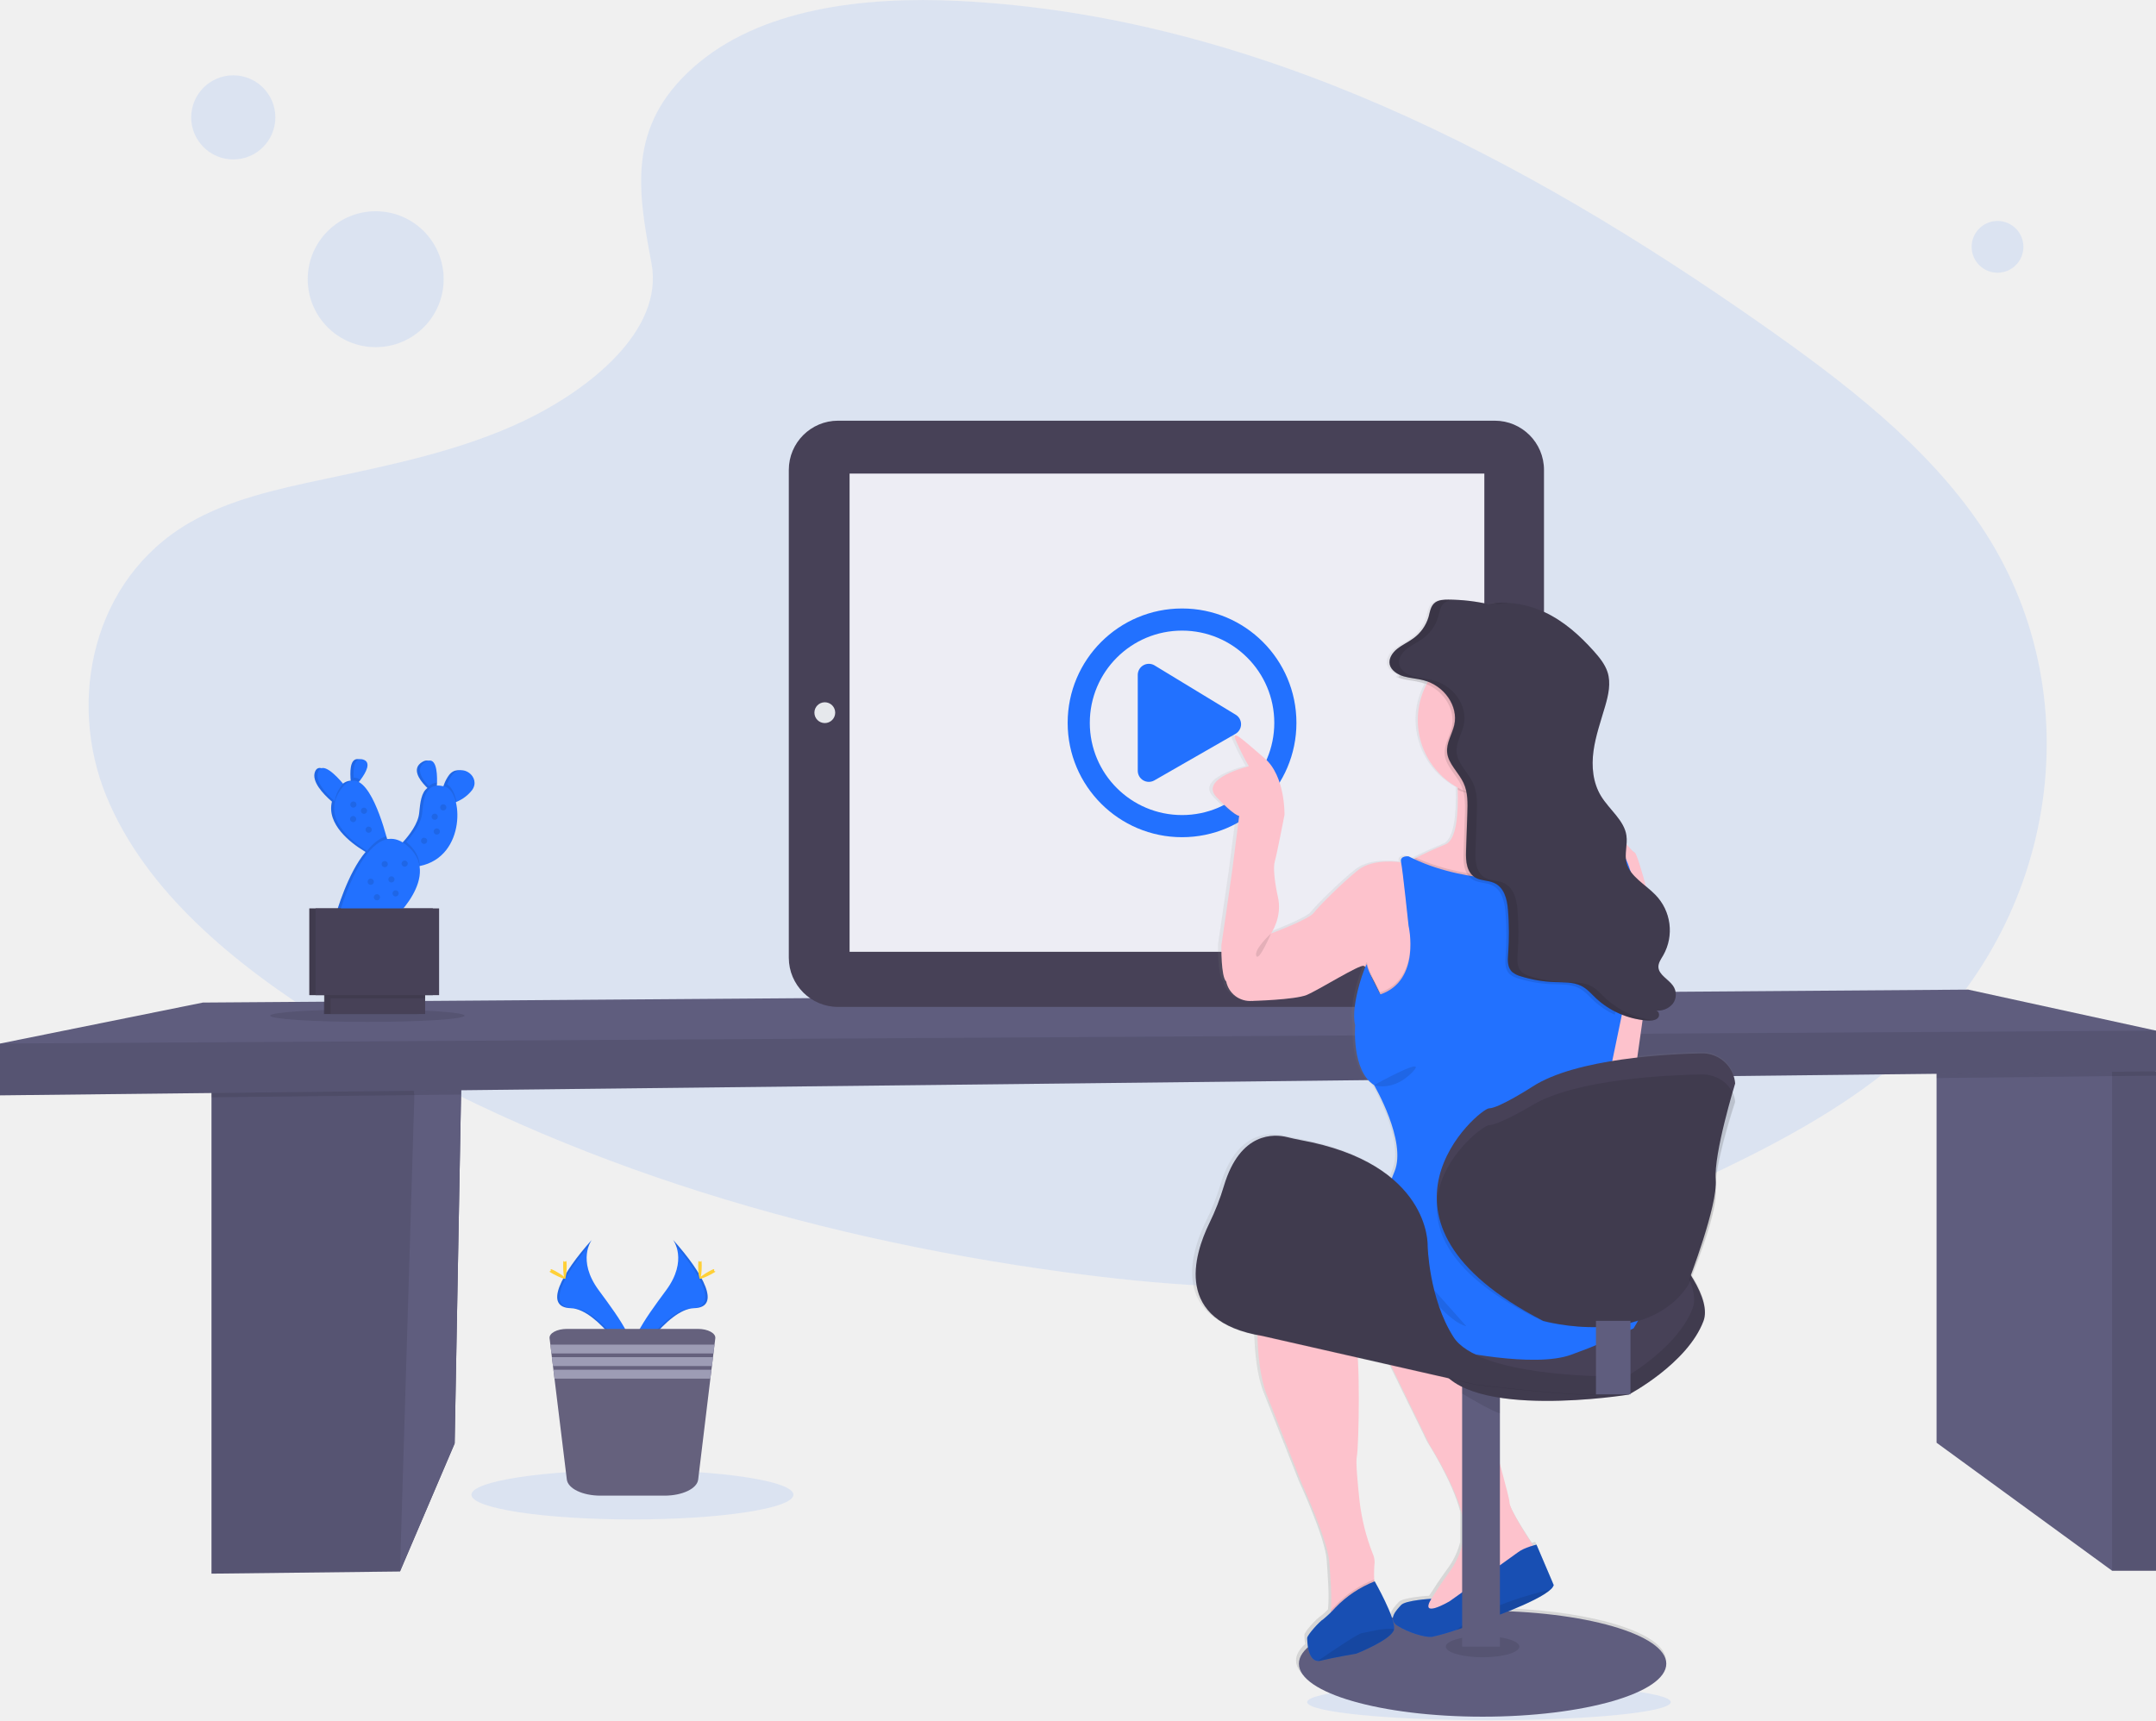
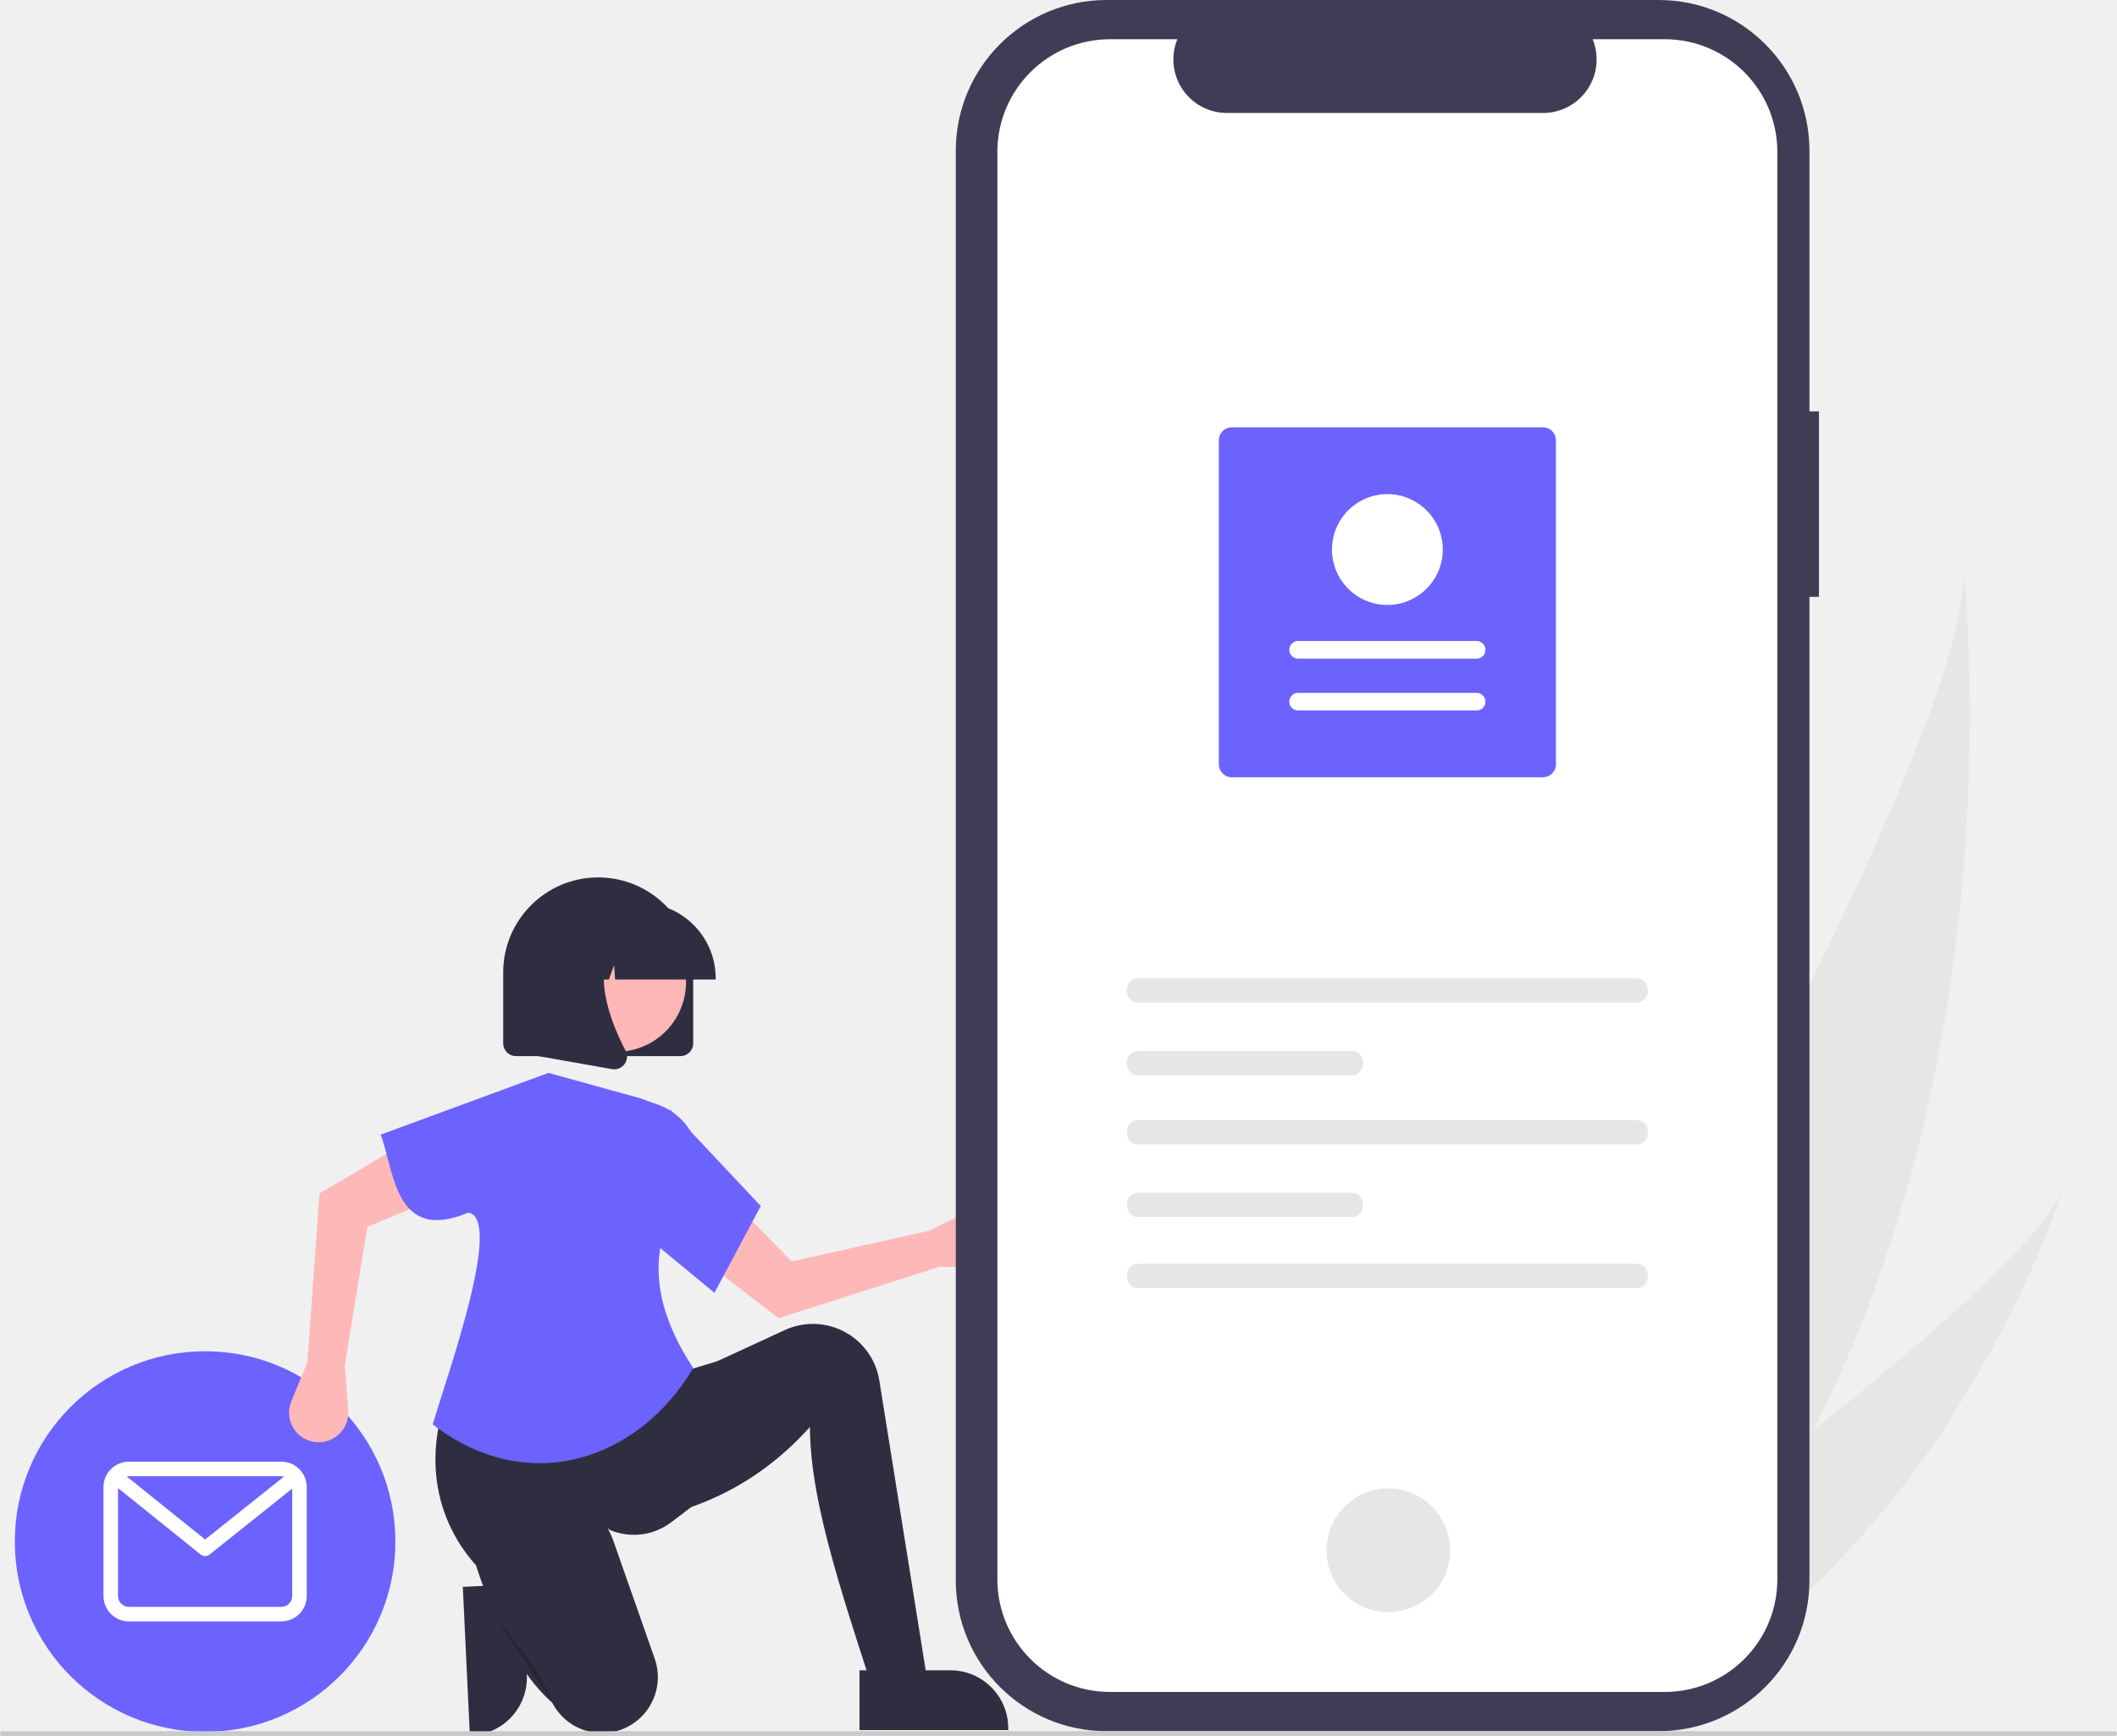
- <svg xmlns="http://www.w3.org/2000/svg" id="26e08365-e7f3-4f87-b2fd-e29738693ebb" data-name="Layer 1" width="999" height="797.25" viewBox="0 0 999 797.25">
-   <defs>
-     <linearGradient id="c24143ca-a0c1-48a5-a3b5-0343775bf348" x1="778.67" y1="845.35" x2="778.67" y2="329.26" gradientUnits="userSpaceOnUse">
-       <stop offset="0" stop-color="gray" stop-opacity="0.25" />
-       <stop offset="0.54" stop-color="gray" stop-opacity="0.12" />
-       <stop offset="1" stop-color="gray" stop-opacity="0.1" />
-     </linearGradient>
-   </defs>
-   <path d="M421.71,82.64c30.78-27.43,79.11-33,123.09-30.84,138.16,6.87,262.87,73.56,370.74,149,39.05,27.31,77.5,56.74,102.85,94.35,51.6,76.57,36.3,182.63-35.46,245.7-24.41,21.46-54,37.91-84.39,52.5-54,25.93-112.31,46.74-173.62,52.67-43.73,4.22-88,.79-131.46-5.11C472,624.45,352.81,588,252.9,525.72c-43.82-27.33-85.13-61.3-103.19-105.52S143.21,320,188,293.8c18.51-10.82,40.64-15.71,62.3-20.3,31.89-6.76,64.29-13.42,93.06-27.15,29.72-14.19,64.92-41.63,59-73C396,139.63,391,110,421.71,82.64Z" transform="translate(-100.5 -51.37)" fill="#2271ff" opacity="0.1" />
-   <circle cx="174.08" cy="129.4" r="31.5" fill="#2271ff" opacity="0.1" />
-   <circle cx="108.09" cy="54.4" r="19.5" fill="#2271ff" opacity="0.1" />
-   <circle cx="925.57" cy="114.4" r="12" fill="#2271ff" opacity="0.1" />
-   <ellipse cx="689.92" cy="788.85" rx="84.24" ry="8.4" fill="#2271ff" opacity="0.1" />
-   <polygon points="214 487.31 213.63 507.26 210.67 668.97 185.33 728.31 98 729.31 98 496.5 189.14 489.28 214 487.31" fill="#5f5d7e" />
-   <polygon points="214 487.31 213.63 507.26 210.67 668.97 185.33 728.31 98 729.31 98 496.5 189.14 489.28 214 487.31" opacity="0.1" />
-   <polygon points="214 487.31 213.63 507.26 210.67 668.97 185.33 728.31 192 507.64 191.98 507.5 189.14 489.28 214 487.31" fill="#5f5d7e" />
-   <polygon points="189.14 489.28 214 487.31 213.63 507.26 191.98 507.5 98 508.55 98 496.5 189.14 489.28" opacity="0.1" />
-   <polygon points="999 496.5 999 727.97 978.67 727.97 897.33 668.64 897.33 489.97 970 483.14 974.46 485.19 978.67 487.13 999 496.5" fill="#5f5d7e" />
-   <rect x="978.67" y="485.19" width="20.33" height="242.78" opacity="0.1" />
-   <polygon points="999 485.19 999 498.5 978.67 498.73 897.33 499.63 897.33 489.97 970 483.14 974.46 485.19 978.67 487.13 978.67 485.19 999 485.19" opacity="0.1" />
-   <polygon points="999 477.64 999 496.5 0 507.64 0 483.64 94 464.64 912 458.64 999 477.64" fill="#5f5d7e" />
-   <polygon points="999 477.64 999 496.5 0 507.64 0 483.64 999 477.64" opacity="0.1" />
-   <rect x="365.5" y="194.97" width="349.92" height="271.69" rx="22.82" ry="22.82" fill="#474157" />
-   <rect x="393.66" y="219.48" width="294.12" height="221.63" fill="#ededf4" />
-   <circle cx="382.18" cy="330.29" r="4.82" fill="#e6e8ec" />
-   <circle cx="700.81" cy="330.81" r="7.95" fill="#e6e8ec" />
-   <path d="M672.93,382.52l-37.61-22.86a5.14,5.14,0,0,0-7.63,4.48V408.6a5.14,5.14,0,0,0,7.63,4.48l37.61-21.58A5.15,5.15,0,0,0,672.93,382.52Zm28.28,3.85a53,53,0,1,0-53,53A53,53,0,0,0,701.21,386.37Zm-95.74,0a42.74,42.74,0,1,1,42.74,42.74A42.73,42.73,0,0,1,605.47,386.37Z" transform="translate(-100.5 -51.37)" fill="#2271ff" />
-   <path d="M904.38,560.51a12.5,12.5,0,0,0-1.13-3.52c.76-2.59,1.25-4.18,1.25-4.18s0-.38-.12-1a15.35,15.35,0,0,0-15.55-12.88c-6,.11-17.38.51-30,1.93.72-5.05,1.58-11.09,2.48-17.31l1.65.18c.38,0,.78,0,1.18.06h.53a5.44,5.44,0,0,0,3.66-1.12,2.16,2.16,0,0,0-.67-3.54,8.92,8.92,0,0,0,7.83-3.28,7,7,0,0,0,0-8.14c-2.11-3-6.58-5-6.82-8.53-.13-2,1.21-3.8,2.26-5.57a23.27,23.27,0,0,0-3.67-27.95,54.76,54.76,0,0,0-4.44-3.95c-2.2-8.08-4.5-15.3-5.18-15.53-.88-.29-2.39-2.19-3.83-3.82a18.4,18.4,0,0,0-.07-4.13c-1.06-7-8-12-11.82-18.18s-4.51-13.75-3.53-20.83,3.45-13.93,5.46-20.84c1.5-5.13,2.75-10.58,1.07-15.67-1.19-3.63-3.78-6.77-6.45-9.72-6.41-7.09-13.8-13.73-22.92-18a45.55,45.55,0,0,0-20.29-4.34h-.07l-1.1.06-.78.05-.78.08-.83.08h0c-.85.11-1.69.24-2.53.41a87.31,87.31,0,0,0-18.55-2.08h-.81a9.5,9.5,0,0,0-5.3,1.25c-2.22,1.55-2.5,4.33-3.17,6.75a18.73,18.73,0,0,1-7.2,10c-2.39,1.72-5.2,3-7.48,4.8s-4.06,4.5-3.45,7.16c.51,2.23,2.59,3.89,5,4.9-.29.36-.59.71-.87,1.08.47.19,1,.36,1.43.5,3,.89,6.23,1,9.27,1.81a20.31,20.31,0,0,1,2.46.83,35.12,35.12,0,0,0-4.11,16.52,35.59,35.59,0,0,0,18.62,31.22c0,.34,0,.67,0,1,.31,10.44-.48,23.14-5.82,25.29s-10.45,4.58-13.6,6.15l-1,.53c-.83-.38-1.66-.78-2.47-1.2,0,0-4.25-.5-3.51,2.74,0,0-12.85-2-19.9,3.49s-18.62,16.95-20.89,19.94S688,483.54,688,483.54s5.53-7.73,3.14-17.2c0,0-2.64-11.42-1.38-16s4.53-21.58,4.53-21.58.46-17.94-9.33-26.17-16.6-15-12.82-7a111.46,111.46,0,0,0,5.54,10.71s-23.41,5.56-15.1,14.24,10.57,8.69,10.57,8.69-2.77,21.43-3.28,25.42-5,34.39-5,34.39-.25,14.46,2.27,16.7c0,0,1.65,9.31,12.08,9,0,0,19.88-.5,25.42-2.74s24.66-14.21,26.68-13.46a1.15,1.15,0,0,1,.39.26,2.83,2.83,0,0,1,.3.3c-2,4.43-6.74,19.47-4.72,26.86,0,0-1.76,20.93,8.81,27.66,0,0,15.35,25.92,9.56,39.87-.46,1.13-.87,2.17-1.25,3.18-8.79-7.29-22.2-14-42.68-17.71-2.09-.38-4.17-.84-6.23-1.34-5.82-1.41-21.83-2.7-29.45,22.61a111.36,111.36,0,0,1-6.76,17.12c-3,6.07-6.33,14.77-6.4,23.4-.17,12.1,6.08,24.09,28.76,28.49.25,9,1.28,19.72,4.36,27.43,6.29,15.7,16.36,41.12,16.36,41.12s12.08,25.92,12.84,36.38c.49,6.85,1.21,15.83.71,22,0,.38-.06.74-.1,1.1a26.52,26.52,0,0,1-3.38,3.07c-1.76,1-7.55,7.23-7.55,8.72a26.64,26.64,0,0,0,.38,4.26c-2.74,2.39-4.24,5-4.24,7.6,0,13.52,38.37,24.48,85.7,24.48s85.69-11,85.69-24.48c0-12.34-32-22.54-73.58-24.22,8.67-3.46,16.37-7.09,19.56-10a4.68,4.68,0,0,0,1.51-2.06l-8.05-18.69s-.63.14-1.56.41l-.56-.84c-3.58-5.45-10.47-16.31-10.47-19.26,0-1.09-1.82-8.06-4.46-17.61V698c26.26,4,60.1-1.44,60.1-1.44l.15-.08h.66v-.36c4.55-2.52,27.31-15.85,34.06-33.53,2-5.16-.49-12.55-5.44-20.45,3.46-8.59,12-30.78,11.15-39.63,0-.47-.06-1-.06-1.52a26.12,26.12,0,0,0,.1-2.72c1-13,9-36.75,9-36.75S904.48,561.11,904.38,560.51Zm-170-57.76c1.82,3.2,3.77,7.29,4.54,8.95h0S736.26,506.8,734.43,502.75Zm1.9,280.1-.19.07,0-1a59.38,59.38,0,0,1,.19-7.82,9.16,9.16,0,0,0-.86-4.06,96,96,0,0,1-6.13-24.13c-1-8.72-1.83-18.23-1.31-20.65.78-3.71,1.42-31.81.45-45.66l15.48,3.48,18,36.7s11.58,17.92,15.17,32.06V766a34.6,34.6,0,0,1-5.41,11.74c-2.39,3.27-4.72,6.58-6.88,10-.66,1.06-1.39,2.15-2.12,3.17-.24,0-12.07.69-14.08,2.91-1.24,1.37-3.4,3.53-3.76,5.7l-.51.08C742,792.69,736.33,782.85,736.33,782.85Z" transform="translate(-100.5 -51.37)" fill="url(#c24143ca-a0c1-48a5-a3b5-0343775bf348)" />
-   <path d="M812.43,770l-4,13-17,14.75-25,7.18s-11.75-6.43-7.75-7.68c1.11-.35,2.43-1.62,3.77-3.28-1.4,5.1,9.73-1.47,9.73-1.47s28.75-20.5,31.75-22.75a22.61,22.61,0,0,1,6.4-2.93C811.58,768.77,812.43,770,812.43,770Z" transform="translate(-100.5 -51.37)" opacity="0.1" />
-   <path d="M812.43,770l-4,13-17,14.75-25,7.18s-11.75-6.43-7.75-7.68c1.11-.35,2.43-1.62,3.77-3.28a50,50,0,0,0,3.34-4.82c2.14-3.44,4.46-6.76,6.83-10a36,36,0,0,0,6.31-16.61c1.75-13.75-16-41.5-16-41.5l-32.25-66.25,45,5.5s24.25,83.25,24.25,87.25c0,3,6.84,13.85,10.4,19.32C811.58,768.77,812.43,770,812.43,770Z" transform="translate(-100.5 -51.37)" fill="#fdc2cc" />
-   <ellipse cx="686.97" cy="771.05" rx="85.12" ry="24.55" fill="#5f5d7e" />
-   <path d="M820.43,786a4.8,4.8,0,0,1-1.5,2.07c-6.18,5.67-29.29,14.1-43.57,18.68A101.11,101.11,0,0,1,763.93,810c-3.5.25-10.75-2-15.75-5.07s-.5-7.43,1.52-9.68,14-2.92,14-2.92c-5.75,9.57,8.49,1.17,8.49,1.17s28.75-20.5,31.75-22.75,8.5-3.5,8.5-3.5Z" transform="translate(-100.5 -51.37)" fill="#2271ff" />
-   <path d="M820.43,786a4.8,4.8,0,0,1-1.5,2.07c-6.18,5.67-29.29,14.1-43.57,18.68A101.11,101.11,0,0,1,763.93,810c-3.5.25-10.75-2-15.75-5.07s-.5-7.43,1.52-9.68,14-2.92,14-2.92c-5.75,9.57,8.49,1.17,8.49,1.17s28.75-20.5,31.75-22.75,8.5-3.5,8.5-3.5Z" transform="translate(-100.5 -51.37)" opacity="0.3" />
-   <path d="M818.93,788.09c-6.18,5.67-29.29,14.1-43.57,18.68C788.3,795.81,810,790.08,818.93,788.09Z" transform="translate(-100.5 -51.37)" opacity="0.1" />
-   <ellipse cx="686.97" cy="763.14" rx="17.03" ry="4.91" opacity="0.1" />
-   <rect x="677.5" y="633.64" width="17.5" height="129.5" fill="#5f5d7e" />
-   <path d="M795.5,691.43v15c-3.5-1.08-11.49-5.63-17.5-9.21V685h3.65Z" transform="translate(-100.5 -51.37)" opacity="0.1" />
-   <path d="M754.27,628.63s57.78-14.87,72.16-26,70.85,41.24,63.39,61-34.62,34.07-34.62,34.07-75.11,12.22-87.9-13.27S754.27,628.63,754.27,628.63Z" transform="translate(-100.5 -51.37)" fill="#474157" />
-   <path d="M754.27,628.63s57.78-14.87,72.16-26,70.85,41.24,63.39,61-34.62,34.07-34.62,34.07-75.11,12.22-87.9-13.27S754.27,628.63,754.27,628.63Z" transform="translate(-100.5 -51.37)" opacity="0.1" />
-   <path d="M749.27,622.63s57.78-14.87,72.16-26,70.85,41.24,63.39,61-34.62,34.07-34.62,34.07-75.11,12.22-87.9-13.27S749.27,622.63,749.27,622.63Z" transform="translate(-100.5 -51.37)" fill="#474157" />
-   <path d="M695.68,486.27,689.43,484s5.5-7.75,3.13-17.25c0,0-2.63-11.46-1.38-16.1s4.5-21.65,4.5-21.65.46-18-9.27-26.25-16.48-15-12.73-7a111.4,111.4,0,0,0,5.5,10.75s-23.25,5.57-15,14.29,10.5,8.71,10.5,8.71-2.75,21.5-3.25,25.5-5,34.5-5,34.5-.25,14.5,2.25,16.75a11.31,11.31,0,0,0,12,9C682.46,515.22,703.68,491.77,695.68,486.27Z" transform="translate(-100.5 -51.37)" fill="#fdc2cc" />
-   <path d="M846.68,440.27v14L832.18,459l-24.7,18.18L800.93,482l-29.25-11.75-18.5-19.5s.9-.49,2.46-1.3l1-.53c3.13-1.57,8.06-4,13.51-6.17s6.09-14.89,5.78-25.37l0-1c-.25-7.35-1-13.36-1-13.36s3.05-.58,7.49-1.24c12.31-1.83,35.28-4.3,33.26,3.24a17.37,17.37,0,0,0,0,7.79c.06.28.12.57.19.85,2.08,9.09,8.52,18.61,8.52,18.61l20,7.2.56.2Z" transform="translate(-100.5 -51.37)" fill="#fdc2cc" />
-   <path d="M846.68,444.52v-4.25a14,14,0,0,1,4.75,0c1.75.5,5.07,5.75,6.57,6.25s10.68,34.75,9.68,37.75S857.23,555,857.23,555l-19.05,21-3.75-57.75L846.68,484Z" transform="translate(-100.5 -51.37)" fill="#fdc2cc" />
-   <path d="M747.93,601.77s-17.41,3.75-15.2,9.25,11.95,5.75,11.95,5.75Z" transform="translate(-100.5 -51.37)" fill="#fdc2cc" />
-   <path d="M772.18,490.72l-13.25,28.55-15.75,11.5L740.43,513s-5.32-11.75-7.61-13.74a1.15,1.15,0,0,0-.39-.26c-2-.75-21,11.25-26.5,13.5s-25.25,2.75-25.25,2.75L689.43,484s17.5-6.5,19.75-9.5,13.75-14.5,20.75-20S749.7,451,749.7,451l.2.08,3.28,1.42,9.5,23.25Z" transform="translate(-100.5 -51.37)" fill="#fdc2cc" />
-   <path d="M737.43,775.52a59.64,59.64,0,0,0-.19,7.84c.07,2.79.19,5.16.19,5.16l-5.75,12s-19.75,6.5-16.5,3.75c1.13-.95,1.71-3.42,2-6.69.49-6.18-.22-15.19-.71-22.06-.75-10.5-12.75-36.5-12.75-36.5s-10-25.5-16.25-41.25-4-44.25-4-44.25,1-21.5,5.5-28,22-8.75,22-8.75L719.18,644s6.75,25.5,9.25,29.25,1.75,48.5.75,53.25c-.51,2.43.35,12,1.31,20.72a97.31,97.31,0,0,0,6.08,24.2A9.24,9.24,0,0,1,737.43,775.52Z" transform="translate(-100.5 -51.37)" fill="#fdc2cc" />
-   <path d="M737.43,788.52l-5.75,12s-19.75,6.5-16.5,3.75c1.13-.95,1.71-3.42,2-6.69.71-.71,1.47-1.49,2.25-2.29a50.49,50.49,0,0,1,17.85-11.93h0C737.31,786.15,737.43,788.52,737.43,788.52Z" transform="translate(-100.5 -51.37)" opacity="0.1" />
-   <path d="M746.45,806.38a.59.59,0,0,1,0,.14c-1,4.75-17.5,11.25-17.5,11.25s-10.5,1.75-16.5,3.25a4.15,4.15,0,0,1-1.41.13c-4.63-.35-4.84-9.26-4.84-10.63s5.75-7.75,7.5-8.75a53.63,53.63,0,0,0,5.56-5.33,51.6,51.6,0,0,1,18.22-12.17h0S747.25,801.45,746.45,806.38Z" transform="translate(-100.5 -51.37)" fill="#2271ff" />
-   <path d="M746.45,806.38a.59.59,0,0,1,0,.14c-1,4.75-17.5,11.25-17.5,11.25s-10.5,1.75-16.5,3.25a4.15,4.15,0,0,1-1.41.13c-4.63-.35-4.84-9.26-4.84-10.63s5.75-7.75,7.5-8.75a53,53,0,0,0,5.64-5.41,50.57,50.57,0,0,1,17.86-12l.28-.11S747.25,801.45,746.45,806.38Z" transform="translate(-100.5 -51.37)" opacity="0.3" />
-   <path d="M746.45,806.38a.59.59,0,0,1,0,.14c-1,4.75-17.5,11.25-17.5,11.25s-10.5,1.75-16.5,3.25a4.15,4.15,0,0,1-1.41.13c5.44-3.73,18.63-12.68,20.41-12.88S742,805.55,746.45,806.38Z" transform="translate(-100.5 -51.37)" opacity="0.1" />
-   <path d="M815.91,413.66c-6.18,5.09-11.86,4.36-20.49,4.36-6.24,0-14.35,2.19-19.46-.62-.21-7.81-1-14.38-1-14.38s43.5-8.25,40.75,2A18.18,18.18,0,0,0,815.91,413.66Z" transform="translate(-100.5 -51.37)" opacity="0.1" />
-   <path d="M828.93,385.06a35.75,35.75,0,0,1-35.75,35.75c-.92,0-1.84,0-2.74-.1h0a35.75,35.75,0,1,1,38.5-35.65Z" transform="translate(-100.5 -51.37)" fill="#fdc2cc" />
-   <path d="M762.68,475.77l9.5,15-13.25,28.55-15.75,11.5L740.43,513s-5.32-11.75-7.61-13.74c.66-1.61,1.11-2.35,1.11-1.76,0,2.5,6.15,13.75,6.15,13.75,19-6.5,13.1-31.75,13.1-31.75s-2.36-22.5-3.28-28.42l3.28,1.42Z" transform="translate(-100.5 -51.37)" opacity="0.1" />
-   <path d="M846.68,440.27v14L832.18,459l-24.7,18.18L800.93,482l-29.25-11.75-18.5-19.5s.9-.49,2.46-1.3l1-.53c12.87,5.85,26.8,8,36.75,8.77a111,111,0,0,0,13.76.31C844.82,452,845.94,442.9,845,439.67Z" transform="translate(-100.5 -51.37)" opacity="0.1" />
-   <path d="M857.43,667a280.29,280.29,0,0,1-29,12.25c-17.25,6.25-55.25-2-60-3.25s-41.25-15.75-55.25-21.25-17.5-1-20.75-1.5-5.5-6.75-6-8.5,9-17,14.25-24.75,21-6.25,23.25-6.75,18,0,18,0-1-5,4.75-19-9.5-40-9.5-40c-10.5-6.75-8.75-27.75-8.75-27.75-2.5-9.25,5.5-30.5,5.5-28s6.15,13.75,6.15,13.75c19-6.5,13.1-31.75,13.1-31.75s-2.75-26.25-3.48-29.5,3.48-2.75,3.48-2.75q1.22.63,2.46,1.2c13.16,6.2,27.56,8.46,37.78,9.24a111,111,0,0,0,13.76.31c45.67-7.37,37.58-19.12,37.28-19.54l2.22.79c16.5,12,11.5,51.75,11.5,51.75L852,521.67l-4.59,22.1s16.25,98.5,17.75,103.5S857.43,667,857.43,667Z" transform="translate(-100.5 -51.37)" fill="#2271ff" />
-   <path d="M735.68,622c-1,.75-12.25,24-4,30.5S735.68,622,735.68,622Z" transform="translate(-100.5 -51.37)" opacity="0.1" />
-   <path d="M743.68,625.27c.25.75,23.5,37.75,36.25,40.75Z" transform="translate(-100.5 -51.37)" opacity="0.1" />
-   <path d="M799.69,332.48l-3.72.79a25.07,25.07,0,0,1,3.14-.93Z" transform="translate(-100.5 -51.37)" opacity="0.1" />
-   <path d="M855.71,492l-7,29.65a36.22,36.22,0,0,1-9.72-6.51c-2.23-2.12-4.23-4.55-7.1-5.94-3.69-1.79-8.14-1.55-12.33-1.7a59.32,59.32,0,0,1-15.42-2.64,10.88,10.88,0,0,1-4-1.94c-2.38-2.1-2.22-5.49-2-8.45a129.57,129.57,0,0,0,.15-17.29c-.06-1.08-.14-2.16-.23-3.24-.4-4.83-1.7-10.43-6.64-12.5-2.54-1-5.57-.92-8-2.13a6.61,6.61,0,0,1-1-.62c-3.6-2.52-3.93-7.57-3.79-11.82q.32-8.76.61-17.53a50.94,50.94,0,0,0-.19-8.65h0a19.21,19.21,0,0,0-1.56-5.52c-2.17-4.64-6.69-8.51-7.5-13.41a5.43,5.43,0,0,1-.09-.69c-.42-4.38,2.34-8.46,3.31-12.77,1.94-8.67-4.58-18.17-14.17-20.66-3-.78-6.22-.93-9.21-1.82a14.79,14.79,0,0,1-1.41-.5c7.24-9.66,19.65-16,33.74-16,22.33,0,40.44,16,40.44,35.75,0,11.2-5.83,21.19-14.94,27.75.06.28.13.57.21.85,2.35,9.09,9.64,18.61,9.64,18.61l22.64,7.2,2.52.8C861.37,452.27,855.71,492,855.71,492Z" transform="translate(-100.5 -51.37)" opacity="0.1" />
-   <path d="M868,520.72c-.22,0-.43-.05-.64-.09A1.33,1.33,0,0,1,868,520.72Z" transform="translate(-100.5 -51.37)" opacity="0.1" />
-   <path d="M790.68,331.49a86,86,0,0,0-19.08-2.23c-2.09,0-4.33.11-6,1.26-2.21,1.55-2.49,4.35-3.15,6.77a18.78,18.78,0,0,1-7.15,10c-2.37,1.73-5.16,3-7.43,4.82s-4,4.52-3.43,7.18S748,364,751,364.85s6.19,1,9.21,1.82c9.59,2.49,16.1,12,14.16,20.65-1,4.31-3.73,8.39-3.31,12.77.49,5.23,5.32,9.26,7.59,14.11,2.07,4.42,1.93,9.38,1.77,14.16l-.61,17.54c-.16,4.62.24,10.18,4.8,12.44,2.44,1.2,5.48,1.07,8,2.13,4.94,2.06,6.24,7.67,6.64,12.49a129.1,129.1,0,0,1,.08,20.53c-.23,3-.39,6.35,2,8.45a10.72,10.72,0,0,0,4,1.94,59.32,59.32,0,0,0,15.42,2.64c4.2.16,8.64-.08,12.33,1.7,2.87,1.39,4.87,3.83,7.1,5.94a39.24,39.24,0,0,0,23.18,10.15c1.85.16,3.95.12,5.24-1.07s.53-3.76-1.31-3.61a8.89,8.89,0,0,0,8.42-3.22,7.1,7.1,0,0,0,0-8.17c-2.09-3-6.53-5-6.77-8.56-.13-2,1.2-3.81,2.24-5.59a23.51,23.51,0,0,0-3.64-28c-4.69-4.85-11.72-8.53-13.36-14.75-1.09-4.16.56-8.53-.07-12.76-1-7-7.93-12-11.74-18.24s-4.48-13.79-3.51-20.89,3.43-14,5.43-20.9c1.49-5.15,2.72-10.62,1.06-15.73-1.19-3.63-3.75-6.78-6.41-9.75-6.37-7.11-13.7-13.77-22.76-18s-20.1-5.87-29.72-2.74" transform="translate(-100.5 -51.37)" fill="#474157" />
-   <path d="M790.68,331.49a86,86,0,0,0-19.08-2.23c-2.09,0-4.33.11-6,1.26-2.21,1.55-2.49,4.35-3.15,6.77a18.78,18.78,0,0,1-7.15,10c-2.37,1.73-5.16,3-7.43,4.82s-4,4.52-3.43,7.18S748,364,751,364.85s6.19,1,9.21,1.82c9.59,2.49,16.1,12,14.16,20.65-1,4.31-3.73,8.39-3.31,12.77.49,5.23,5.32,9.26,7.59,14.11,2.07,4.42,1.93,9.38,1.77,14.16l-.61,17.54c-.16,4.62.24,10.18,4.8,12.44,2.44,1.2,5.48,1.07,8,2.13,4.94,2.06,6.24,7.67,6.64,12.49a129.1,129.1,0,0,1,.08,20.53c-.23,3-.39,6.35,2,8.45a10.72,10.72,0,0,0,4,1.94,59.32,59.32,0,0,0,15.42,2.64c4.2.16,8.64-.08,12.33,1.7,2.87,1.39,4.87,3.83,7.1,5.94a39.24,39.24,0,0,0,23.18,10.15c1.85.16,3.95.12,5.24-1.07s.53-3.76-1.31-3.61a8.89,8.89,0,0,0,8.42-3.22,7.1,7.1,0,0,0,0-8.17c-2.09-3-6.53-5-6.77-8.56-.13-2,1.2-3.81,2.24-5.59a23.51,23.51,0,0,0-3.64-28c-4.69-4.85-11.72-8.53-13.36-14.75-1.09-4.16.56-8.53-.07-12.76-1-7-7.93-12-11.74-18.24s-4.48-13.79-3.51-20.89,3.43-14,5.43-20.9c1.49-5.15,2.72-10.62,1.06-15.73-1.19-3.63-3.75-6.78-6.41-9.75-6.37-7.11-13.7-13.77-22.76-18s-20.1-5.87-29.72-2.74" transform="translate(-100.5 -51.37)" opacity="0.1" />
-   <path d="M737.18,554.27s8.5,3.25,17.5-5.75S737.18,554.27,737.18,554.27Z" transform="translate(-100.5 -51.37)" opacity="0.1" />
-   <g opacity="0.1">
-     <path d="M794.44,331.34a35.56,35.56,0,0,1,5-.63,37.93,37.93,0,0,0-7,.22Z" transform="translate(-100.5 -51.37)" />
-     <path d="M844.58,514.16c-2.24-2.11-4.23-4.55-7.11-5.94-3.68-1.78-8.13-1.54-12.33-1.7a59,59,0,0,1-15.42-2.64,10.72,10.72,0,0,1-4-1.94c-2.38-2.1-2.21-5.48-2-8.45a129.1,129.1,0,0,0-.08-20.53c-.41-4.82-1.7-10.43-6.65-12.49-2.53-1.06-5.56-.93-8-2.13-4.56-2.26-5-7.82-4.81-12.44q.31-8.77.61-17.53c.17-4.79.3-9.75-1.77-14.17-2.27-4.85-7.1-8.87-7.59-14.11-.41-4.37,2.35-8.46,3.32-12.77,1.94-8.67-4.58-18.16-14.17-20.65-3-.78-6.22-.94-9.21-1.82s-5.89-2.78-6.51-5.5,1.15-5.36,3.42-7.19,5.06-3.09,7.44-4.82a18.71,18.71,0,0,0,7.14-10c.67-2.42,1-5.21,3.15-6.77a8,8,0,0,1,4.1-1.2c-.89,0-1.78-.05-2.66-.05-2.09,0-4.33.11-6,1.25-2.21,1.56-2.49,4.35-3.15,6.77a18.78,18.78,0,0,1-7.15,10c-2.37,1.73-5.16,3-7.43,4.82s-4,4.52-3.43,7.19,3.53,4.61,6.52,5.5,6.19,1,9.21,1.82c9.59,2.49,16.1,12,14.16,20.65-1,4.31-3.73,8.4-3.31,12.77.49,5.24,5.32,9.26,7.59,14.11,2.07,4.42,1.94,9.38,1.77,14.17q-.31,8.76-.61,17.53c-.16,4.62.24,10.18,4.8,12.44,2.44,1.2,5.48,1.07,8,2.13,4.94,2.06,6.24,7.67,6.64,12.49a129.1,129.1,0,0,1,.08,20.53c-.23,3-.39,6.35,2,8.45a10.72,10.72,0,0,0,4,1.94,58.91,58.91,0,0,0,15.42,2.64c4.2.16,8.64-.08,12.33,1.7,2.87,1.39,4.87,3.83,7.11,5.94a39.18,39.18,0,0,0,23.17,10.15,10.71,10.71,0,0,0,3.35-.13A39.11,39.11,0,0,1,844.58,514.16Z" transform="translate(-100.5 -51.37)" />
-   </g>
-   <path d="M689.43,484s-8,7.34-6.83,10.34S689.43,484,689.43,484Z" transform="translate(-100.5 -51.37)" opacity="0.1" />
-   <path d="M696.85,578.35c-5.77-1.41-21.68-2.71-29.25,22.68a112.32,112.32,0,0,1-6.71,17.17c-7.26,14.91-16.64,45.57,24.61,52.32l99,22.5s53,6.5,56.5,4,3-8,3-8-58.5,0-70-18-12-42.5-12-42.5,1.44-37.83-59-48.82C701,579.32,698.9,578.85,696.85,578.35Z" transform="translate(-100.5 -51.37)" fill="#474157" />
-   <path d="M696.85,578.52c-5.77-1.41-21.68-2.71-29.25,22.69a112.32,112.32,0,0,1-6.71,17.17c-7.26,14.9-16.64,45.56,24.61,52.31l99,22.5s53,6.5,56.5,4,3-8,3-8-58.5,0-70-18-12-42.5-12-42.5,1.44-37.83-59-48.82C701,579.49,698.9,579,696.85,578.52Z" transform="translate(-100.5 -51.37)" opacity="0.1" />
-   <path d="M904.38,552.48a15.29,15.29,0,0,0-15.45-12.92c-14.24.26-58.07,2.16-78.43,15.46,0,0-15.5,10-20,10s-65.5,52,25,98.5c0,0,48.5,13.8,67.5-18.6,0,0,13.5-34.8,12.5-46.85s9-44.55,9-44.55S904.48,553.13,904.38,552.48Z" transform="translate(-100.5 -51.37)" fill="#474157" />
-   <path d="M904.38,561.24c-1.14-7-7.8-12.06-15.45-11.93-14.24.24-58.07,2-78.43,14.27,0,0-15.5,9.23-20,9.23s-65.5,48,25,90.93c0,0,48.5,12.74,67.5-17.17,0,0,13.5-32.13,12.5-43.25s9-41.12,9-41.12S904.48,561.84,904.38,561.24Z" transform="translate(-100.5 -51.37)" opacity="0.1" />
-   <rect x="739.5" y="612.14" width="16" height="34.07" fill="#5f5d7e" />
-   <ellipse cx="170.24" cy="470.71" rx="45.04" ry="2.89" opacity="0.1" />
-   <path d="M308.54,410.62a17.18,17.18,0,0,0-2.28,4.29c-.14.38-.28.8-.42,1.21a3.69,3.69,0,0,0-.79-.27,11.34,11.34,0,0,0-3.57-.31c0-.46.06-1,.07-1.46.15-5.27-.47-12.62-5.5-9.51-4.82,3-1.38,8,1.73,11.21l.8.78c-2.84,2-3.38,6.73-3.85,11.64s-4.64,10.29-7.41,13.34c-.28.31-.53.59-.78.85a10.11,10.11,0,0,0-8.05-2.07c-.11-.43-.24-.88-.37-1.36-2.24-8.08-6.89-22.09-12.82-25.16l.78-1c2.52-3.3,5.36-8.19,1.17-9.45s-4.57,4.25-4.34,8.37c0,.52.08,1,.12,1.46a6.17,6.17,0,0,0-4.38,2.14l-.65-.76c-3.4-4-9.63-10.37-11.52-5.56-1.76,4.48,3.73,10.29,7.59,13.66l.24.21C251.72,433.4,263,442,269.12,445.72l.79.48c-8.4,9.9-13.59,28.45-13.59,28.45l23.52,4.2s15.6-13.45,13.6-26.09l.16,0c15.59-3.12,19.13-19.74,16.7-29.61l.28-.11a17.74,17.74,0,0,0,7.22-5.46C322.16,411.51,313,404.67,308.54,410.62Z" transform="translate(-100.5 -51.37)" fill="#2271ff" />
-   <path d="M308.54,410.62a17.18,17.18,0,0,0-2.28,4.29c-.14.38-.28.8-.42,1.21a3.69,3.69,0,0,0-.79-.27,11.34,11.34,0,0,0-3.57-.31c0-.46.06-1,.07-1.46.15-5.27-.47-12.62-5.5-9.51-4.82,3-1.38,8,1.73,11.21l.8.78c-2.84,2-3.38,6.73-3.85,11.64s-4.64,10.29-7.41,13.34c-.28.31-.53.59-.78.85a10.11,10.11,0,0,0-8.05-2.07c-.11-.43-.24-.88-.37-1.36-2.24-8.08-6.89-22.09-12.82-25.16l.78-1c2.52-3.3,5.36-8.19,1.17-9.45s-4.57,4.25-4.34,8.37c0,.52.08,1,.12,1.46a6.17,6.17,0,0,0-4.38,2.14l-.65-.76c-3.4-4-9.63-10.37-11.52-5.56-1.76,4.48,3.73,10.29,7.59,13.66l.24.21C251.72,433.4,263,442,269.12,445.72l.79.48c-8.4,9.9-13.59,28.45-13.59,28.45l23.52,4.2s15.6-13.45,13.6-26.09l.16,0c15.59-3.12,19.13-19.74,16.7-29.61l.28-.11a17.74,17.74,0,0,0,7.22-5.46C322.16,411.51,313,404.67,308.54,410.62Z" transform="translate(-100.5 -51.37)" opacity="0.1" />
-   <path d="M261.72,417.4,259,425.45s-1.53-1.08-3.46-2.78c-3.86-3.37-9.35-9.18-7.59-13.66,1.89-4.81,8.12,1.54,11.52,5.56C260.81,416.16,261.72,417.4,261.72,417.4Z" transform="translate(-100.5 -51.37)" fill="#2271ff" />
-   <path d="M267.52,412.81a38.89,38.89,0,0,1-2.68,3.15,42.22,42.22,0,0,1-.49-4.23c-.23-4.12.21-9.59,4.34-8.37S270,409.51,267.52,412.81Z" transform="translate(-100.5 -51.37)" fill="#2271ff" />
-   <path d="M303,414.08c-.08,2.65-.34,4.76-.34,4.76a34,34,0,0,1-3.43-3.06c-3.11-3.23-6.55-8.21-1.73-11.21C302.52,401.46,303.14,408.81,303,414.08Z" transform="translate(-100.5 -51.37)" fill="#2271ff" />
-   <path d="M319.24,417.55A17.74,17.74,0,0,1,312,423a20.18,20.18,0,0,1-2.42.87l-3.24-4.55a33.05,33.05,0,0,1,1.34-4.42,17.18,17.18,0,0,1,2.28-4.29C314.46,404.67,323.6,411.51,319.24,417.55Z" transform="translate(-100.5 -51.37)" fill="#2271ff" />
-   <path d="M259.44,414.57c1.37,1.59,2.28,2.83,2.28,2.83L259,425.45s-1.53-1.08-3.46-2.78a15.75,15.75,0,0,1,3.1-7.07C258.88,415.23,259.17,414.88,259.44,414.57Z" transform="translate(-100.5 -51.37)" opacity="0.1" />
-   <path d="M267.52,412.81a38.89,38.89,0,0,1-2.68,3.15,42.22,42.22,0,0,1-.49-4.23A5.46,5.46,0,0,1,267.52,412.81Z" transform="translate(-100.5 -51.37)" opacity="0.1" />
-   <path d="M281,444.77l-6.84,3s-1.49-.72-3.64-2.06c-7.19-4.43-21.64-15.56-11.95-28.68s17.77,10.42,20.95,21.92C280.53,442.4,281,444.77,281,444.77Z" transform="translate(-100.5 -51.37)" fill="#2271ff" />
-   <path d="M299.22,415.78a5.57,5.57,0,0,1,3.77-1.7c-.08,2.65-.34,4.76-.34,4.76A34,34,0,0,1,299.22,415.78Z" transform="translate(-100.5 -51.37)" opacity="0.1" />
-   <path d="M312,423a20.18,20.18,0,0,1-2.42.87l-3.24-4.55a33.05,33.05,0,0,1,1.34-4.42C309.79,416.14,311.33,419.17,312,423Z" transform="translate(-100.5 -51.37)" opacity="0.1" />
-   <path d="M295,452.73l-1.15.2c-22.93,3.49-7.56-8.88-7.56-8.88s1-.95,2.43-2.51c2.77-3.05,6.93-8.4,7.41-13.34.72-7.43,1.55-14.4,10.32-12.35C315.1,417.86,316.75,448.38,295,452.73Z" transform="translate(-100.5 -51.37)" fill="#2271ff" />
-   <rect x="150.3" y="458.44" width="43.81" height="11.52" fill="#474157" />
-   <rect x="143.34" y="421" width="57.24" height="40.2" fill="#474157" />
-   <rect x="149.88" y="458.44" width="43.81" height="11.52" opacity="0.1" />
-   <rect x="143.16" y="421.01" width="57.24" height="40.2" opacity="0.1" />
-   <rect x="153.18" y="458.44" width="43.81" height="11.52" fill="#474157" />
-   <path d="M279.56,439c1,3.44,1.48,5.81,1.48,5.81l-6.84,3s-1.49-.72-3.64-2.06C273.24,442.32,276.26,439.75,279.56,439Z" transform="translate(-100.5 -51.37)" opacity="0.1" />
-   <path d="M295,452.73l-1.15.2c-22.93,3.49-7.56-8.88-7.56-8.88s1-.95,2.43-2.51C293,445,294.81,448.83,295,452.73Z" transform="translate(-100.5 -51.37)" opacity="0.1" />
-   <path d="M257.76,474.65s12.84-46,30.85-31.8-7.33,36-7.33,36Z" transform="translate(-100.5 -51.37)" fill="#2271ff" />
-   <circle cx="163.74" cy="372.87" r="1.44" opacity="0.1" />
-   <circle cx="163.62" cy="379.6" r="1.44" opacity="0.1" />
-   <circle cx="205.39" cy="374.19" r="1.44" opacity="0.1" />
-   <circle cx="171.78" cy="408.64" r="1.44" opacity="0.1" />
-   <circle cx="202.39" cy="385.36" r="1.44" opacity="0.1" />
-   <circle cx="187.51" cy="400.24" r="1.44" opacity="0.1" />
-   <circle cx="168.66" cy="375.75" r="1.44" opacity="0.1" />
-   <circle cx="201.43" cy="378.52" r="1.44" opacity="0.1" />
-   <circle cx="196.51" cy="389.68" r="1.44" opacity="0.1" />
-   <circle cx="181.38" cy="407.56" r="1.44" opacity="0.1" />
-   <circle cx="178.26" cy="400.48" r="1.44" opacity="0.1" />
-   <circle cx="170.82" cy="384.52" r="1.44" opacity="0.1" />
-   <rect x="153.18" y="458.44" width="43.81" height="4.21" opacity="0.1" />
-   <rect x="146.22" y="421" width="57.24" height="40.2" fill="#474157" />
-   <circle cx="183.3" cy="414.04" r="1.44" opacity="0.1" />
-   <circle cx="174.66" cy="415.84" r="1.44" opacity="0.1" />
-   <path d="M412.39,626s7.13,9.33-3.29,23.41-19,26-15.56,34.76c0,0,15.74-26.16,28.55-26.52S426.48,641.74,412.39,626Z" transform="translate(-100.5 -51.37)" fill="#2271ff" />
-   <path d="M412.39,626a11.49,11.49,0,0,1,1.46,2.92c12.49,14.68,19.15,28.38,7.14,28.73C409.8,658,396.38,678,393.16,683c.11.39.24.78.38,1.15,0,0,15.74-26.16,28.55-26.52S426.48,641.74,412.39,626Z" transform="translate(-100.5 -51.37)" opacity="0.1" />
-   <path d="M425.65,637.9c0,3.28-.37,5.94-.82,5.94s-.82-2.66-.82-5.94.46-1.74.91-1.74S425.65,634.61,425.65,637.9Z" transform="translate(-100.5 -51.37)" fill="#ffd037" />
-   <path d="M430.2,641.82c-2.88,1.57-5.39,2.52-5.61,2.12s1.94-2,4.83-3.57,1.74-.43,2,0S433.09,640.25,430.2,641.82Z" transform="translate(-100.5 -51.37)" fill="#ffd037" />
-   <path d="M374.7,626s-7.13,9.33,3.29,23.41,19,26,15.55,34.76c0,0-15.73-26.16-28.54-26.52S360.61,641.74,374.7,626Z" transform="translate(-100.5 -51.37)" fill="#2271ff" />
-   <path d="M374.7,626a11.49,11.49,0,0,0-1.46,2.92c-12.49,14.68-19.15,28.38-7.14,28.73C377.29,658,390.71,678,393.93,683a11.1,11.1,0,0,1-.39,1.15S377.81,658,365,657.66,360.61,641.74,374.7,626Z" transform="translate(-100.5 -51.37)" opacity="0.1" />
-   <path d="M361.44,637.9c0,3.28.37,5.94.82,5.94s.82-2.66.82-5.94-.46-1.74-.91-1.74S361.44,634.61,361.44,637.9Z" transform="translate(-100.5 -51.37)" fill="#ffd037" />
-   <path d="M356.89,641.82c2.88,1.57,5.39,2.52,5.61,2.12s-1.94-2-4.83-3.57-1.74-.43-2,0S354,640.25,356.89,641.82Z" transform="translate(-100.5 -51.37)" fill="#ffd037" />
-   <ellipse cx="293.04" cy="692.74" rx="74.6" ry="11.45" fill="#2271ff" opacity="0.1" />
-   <path d="M431.94,671.61l-.36,2.91-.5,4.12-.2,1.71-.51,4.12-.21,1.72-.5,4.11L424,737.1c-.51,4.18-7.34,7.43-15.57,7.43H378.71c-8.24,0-15-3.25-15.56-7.43l-5.72-46.8-.5-4.11-.21-1.72-.51-4.12-.2-1.71-.5-4.12-.36-2.91c-.29-2.36,3.4-4.36,8.07-4.36h60.66C428.53,667.25,432.23,669.25,431.94,671.61Z" transform="translate(-100.5 -51.37)" fill="#65617d" />
-   <polygon points="331.08 623.15 330.58 627.26 255.51 627.26 255.01 623.15 331.08 623.15" fill="#9d9cb5" />
-   <polygon points="330.38 628.98 329.88 633.1 256.22 633.1 255.71 628.98 330.38 628.98" fill="#9d9cb5" />
-   <polygon points="329.66 634.81 329.16 638.93 256.93 638.93 256.43 634.81 329.66 634.81" fill="#9d9cb5" />
+ <svg xmlns="http://www.w3.org/2000/svg" id="a51d4639-2054-454d-a26d-938e218c2a6d" data-name="Layer 1" width="890" height="729.787" viewBox="0 0 890 729.787">
+   <path d="M374.677,751.016l1.81,38.157 0.0.002a24.345,24.345,0,0,1-23.164,25.469l-.79.037-2.964-62.474Z" transform="translate(-155 -85.10634)" fill="#2f2e41" />
+   <path d="M917.171,686.534c-18.173,35.465-41.224,69.764-70.389,100.808-.648.701-1.302,1.384-1.962,2.079l-69.101-32.713c.423-.702.886-1.491,1.385-2.353,29.683-50.787,208.865-360.591,203.203-430.758C980.966,329.384,1002.205,520.765,917.171,686.534Z" transform="translate(-155 -85.10634)" fill="#e6e6e6" />
+   <path d="M860.113,793.652c-.967.55-1.959,1.088-2.957,1.608l-51.838-24.541c.725-.514,1.569-1.122,2.539-1.806,15.881-11.403,63.105-45.613,109.314-82.38,49.658-39.511,98.152-81.964,105.354-102.228C1021.062,588.952,975.611,730.202,860.113,793.652Z" transform="translate(-155 -85.10634)" fill="#e6e6e6" />
+   <circle cx="86.23" cy="648.051" r="80" fill="#6c63ff" />
+   <path d="M273.275,699.586H209.184a10.694,10.694,0,0,0-10.682,10.682v45.779a10.694,10.694,0,0,0,10.682,10.682h64.091A10.694,10.694,0,0,0,283.957,756.046v-45.779A10.694,10.694,0,0,0,273.275,699.586Zm0,6.104a4.559,4.559,0,0,1,1.134.148l-33.172,26.461-32.978-26.515a4.58,4.58,0,0,1,.925-.094Zm0,54.935H209.184a4.583,4.583,0,0,1-4.578-4.578V710.679l34.711,27.909a3.052,3.052,0,0,0,3.815.007l34.72-27.697v45.148A4.583,4.583,0,0,1,273.275,760.624Z" transform="translate(-155 -85.10634)" fill="#fff" />
+   <path d="M549.968,617.658l17.9.147a12.454,12.454,0,0,0,12.398-14.43h0a12.454,12.454,0,0,0-17.807-9.191L545.579,602.513l-57.737,12.876-24.735-25.289-14.208,23.401,33.378,25.788Z" transform="translate(-155 -85.10634)" fill="#ffb8b8" />
+   <path d="M546.613,802.596l-21.089,4.056c-14.405-45.408-30.013-88.411-30.012-121.67-20.386,22.689-45.667,35.669-75.436,39.746l3.245-50.29,24.334-12.978,37.243-17.189a28.281,28.281,0,0,1,10.365-2.564h0a28.281,28.281,0,0,1,29.412,23.773Z" transform="translate(-155 -85.10634)" fill="#2f2e41" />
+   <path d="M445.627,718.644l-8.406,6.388a26.031,26.031,0,0,1-25.662,3.345h0C387.484,710.331,370.38,715.655,354.878,742.894c-18.594-20.985-23.182-51.295-6.587-82.651L440.355,662.27l18.656-5.678Z" transform="translate(-155 -85.10634)" fill="#2f2e41" />
+   <path d="M414.967,812.623h0a23.507,23.507,0,0,1-27.82-11.721c-8.274-7.287-15.255-17.721-21.309-30.409a235.353,235.353,0,0,1-11.167-28.683c-4.19-12.94,2.816-27.077,15.855-30.948q.582-.173,1.177-.326c17.406-4.469,35.281,5.571,41.231,22.528l17.301,49.308a23.507,23.507,0,0,1-14.398,29.964Q415.404,812.488,414.967,812.623Z" transform="translate(-155 -85.10634)" fill="#2f2e41" />
+   <path d="M362.891,764.878s20.278,22.712,24.334,35.69" transform="translate(-155 -85.10634)" opacity="0.2" style="isolation:isolate" />
+   <path d="M284.244,657.693l-6.787,16.564a12.454,12.454,0,0,0,8.791,16.872h0a12.454,12.454,0,0,0,15.149-13.118l-1.462-18.767,9.496-58.388,32.669-13.57-16.448-21.885L289.309,586.811Z" transform="translate(-155 -85.10634)" fill="#ffb8b8" />
+   <path d="M446.438,660.242c-23.306,39.147-69.767,54.306-109.56,23.652,7-23,29.6-86.567,15-89-31,13-31.045-17.523-36.843-32.799l70.569-25.956,38.123,10.545,7.815,2.773a26.42,26.42,0,0,1,17.582,24.537C433.109,597.129,421.254,621.809,446.438,660.242Z" transform="translate(-155 -85.10634)" fill="#6c63ff" />
+   <path d="M455.361,628.608,427.377,605.491l9.328-53.94,38.123,40.557Z" transform="translate(-155 -85.10634)" fill="#6c63ff" />
+   <path id="bc7f4772-a479-43ba-84b6-0038831d0625" data-name="b82a9922-ead1-40af-af3b-f133b244cde7" d="M919.705,258.051h-4v-109.545a63.4,63.4,0,0,0-63.4-63.4h-232.087a63.4,63.4,0,0,0-63.4,63.4v600.974a63.4,63.4,0,0,0,63.4,63.4H852.303a63.4,63.4,0,0,0,63.4-63.4V336.027h4Z" transform="translate(-155 -85.10634)" fill="#3f3d56" />
+   <path id="e7549b14-e146-4c1f-8b4f-7638ef62aaf0" data-name="b2a7827b-2d2c-407d-93be-35e4c67116bc" d="M854.862,101.599h-30.295a22.495,22.495,0,0,1-20.828,30.994h-132.959a22.495,22.495,0,0,1-20.827-30.991h-28.3a47.348,47.348,0,0,0-47.348,47.348v600.089a47.348,47.348,0,0,0,47.348,47.348H854.854a47.348,47.348,0,0,0,47.348-47.348v-0h0V148.947a47.348,47.348,0,0,0-47.348-47.348h.009Z" transform="translate(-155 -85.10634)" fill="#fff" />
+   <circle id="f4a12a6a-3235-4aa9-87a4-fdfa38e5097e" data-name="e6b07811-3d0f-4972-ba4c-46b0c6566e33" cx="583.658" cy="651.746" r="26" fill="#e6e6e6" />
+   <path d="M633.182,496.405c-2.458,0-4.458,2.283-4.458,5.088s2,5.088,4.458,5.088H843.325c2.458,0,4.458-2.283,4.458-5.088s-2-5.088-4.458-5.088Z" transform="translate(-155 -85.10634)" fill="#e6e6e6" />
+   <path d="M633.182,616.405c-2.458,0-4.458,2.283-4.458,5.088s2,5.088,4.458,5.088H843.325c2.458,0,4.458-2.283,4.458-5.088s-2-5.088-4.458-5.088Z" transform="translate(-155 -85.10634)" fill="#e6e6e6" />
+   <path d="M633.182,526.932c-2.458,0-4.458,2.283-4.458,5.088s2,5.088,4.458,5.088h90.425c2.458,0,4.458-2.283,4.458-5.088s-2-5.088-4.458-5.088Z" transform="translate(-155 -85.10634)" fill="#e6e6e6" />
+   <path d="M633.182,556.03c-2.458,0-4.458,2.283-4.458,5.088s2,5.088,4.458,5.088H843.325c2.458,0,4.458-2.283,4.458-5.088s-2-5.088-4.458-5.088Z" transform="translate(-155 -85.10634)" fill="#e6e6e6" />
+   <path d="M633.182,586.558c-2.458,0-4.458,2.283-4.458,5.088s2,5.088,4.458,5.088h90.425c2.458,0,4.458-2.283,4.458-5.088s-2-5.088-4.458-5.088Z" transform="translate(-155 -85.10634)" fill="#e6e6e6" />
+   <path d="M672.853,264.733H803.667a5.457,5.457,0,0,1,5.451,5.451V406.421a5.457,5.457,0,0,1-5.451,5.451H672.853a5.457,5.457,0,0,1-5.451-5.451V270.184A5.457,5.457,0,0,1,672.853,264.733Z" transform="translate(-155 -85.10634)" fill="#6c63ff" />
+   <path d="M775.793,383.777a3.7,3.7,0,1,0,.004-7.401H700.727a3.7,3.7,0,1,0-.004,7.401H775.793Z" transform="translate(-155 -85.10634)" fill="#fff" />
+   <path d="M775.793,361.975a3.7,3.7,0,0,0,0-7.401H700.727a3.7,3.7,0,1,0-.004,7.401H775.793Z" transform="translate(-155 -85.10634)" fill="#fff" />
+   <path d="M738.26,292.828a23.293,23.293,0,1,1-23.293,23.293v0A23.319,23.319,0,0,1,738.26,292.828Z" transform="translate(-155 -85.10634)" fill="#fff" />
+   <path d="M441.064,529.077H371.914a5.371,5.371,0,0,1-5.365-5.365V493.906a39.94,39.94,0,1,1,79.88,0v29.806A5.371,5.371,0,0,1,441.064,529.077Z" transform="translate(-155 -85.10634)" fill="#2f2e41" />
+   <circle cx="414.124" cy="497.999" r="29.283" transform="translate(-376.4859 537.3971) rotate(-61.33682)" fill="#ffb6b6" />
+   <path d="M455.878,496.886H413.595l-.434-6.071-2.168,6.071h-6.511l-.859-12.032-4.297,12.032h-12.598V496.29a31.63,31.63,0,0,1,31.594-31.594h5.961A31.63,31.63,0,0,1,455.878,496.29Z" transform="translate(-155 -85.10634)" fill="#2f2e41" />
+   <path d="M413.248,534.64a5.481,5.481,0,0,1-.949-.084l-30.962-5.463V477.923h34.083l-.844.984c-11.74,13.692-2.895,35.894,3.422,47.91a5.286,5.286,0,0,1-.42,5.612A5.344,5.344,0,0,1,413.248,534.64Z" transform="translate(-155 -85.10634)" fill="#2f2e41" />
+   <path d="M516.333,787.282l38.2-.002h.002A24.345,24.345,0,0,1,578.878,811.624v.791l-62.544.002Z" transform="translate(-155 -85.10634)" fill="#2f2e41" />
+   <path d="M1044,814.894H156a1,1,0,0,1,0-2h888a1,1,0,0,1,0,2Z" transform="translate(-155 -85.10634)" fill="#cacaca" />
</svg>
